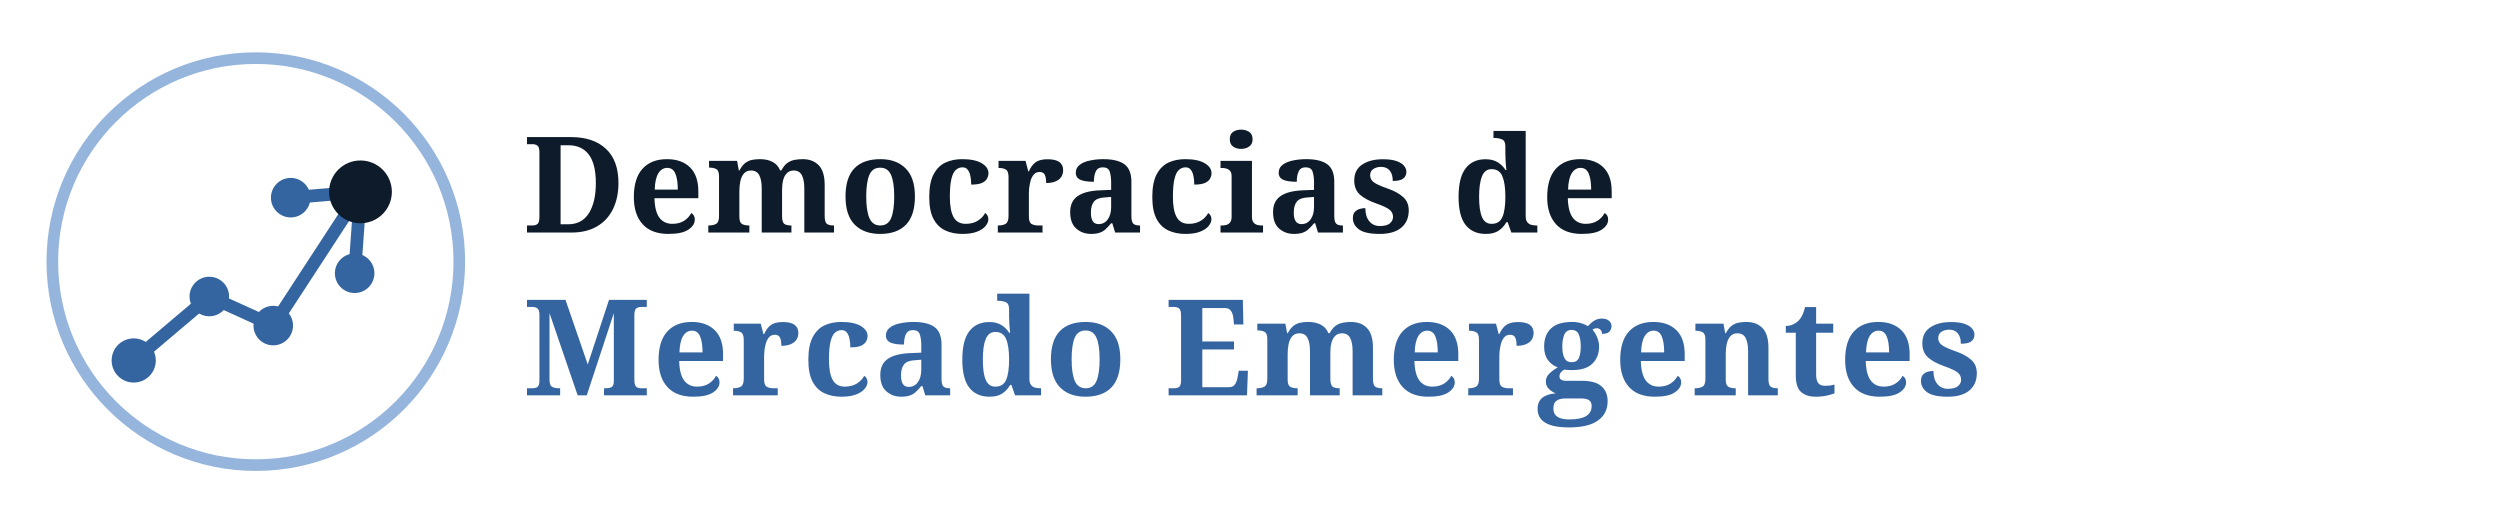
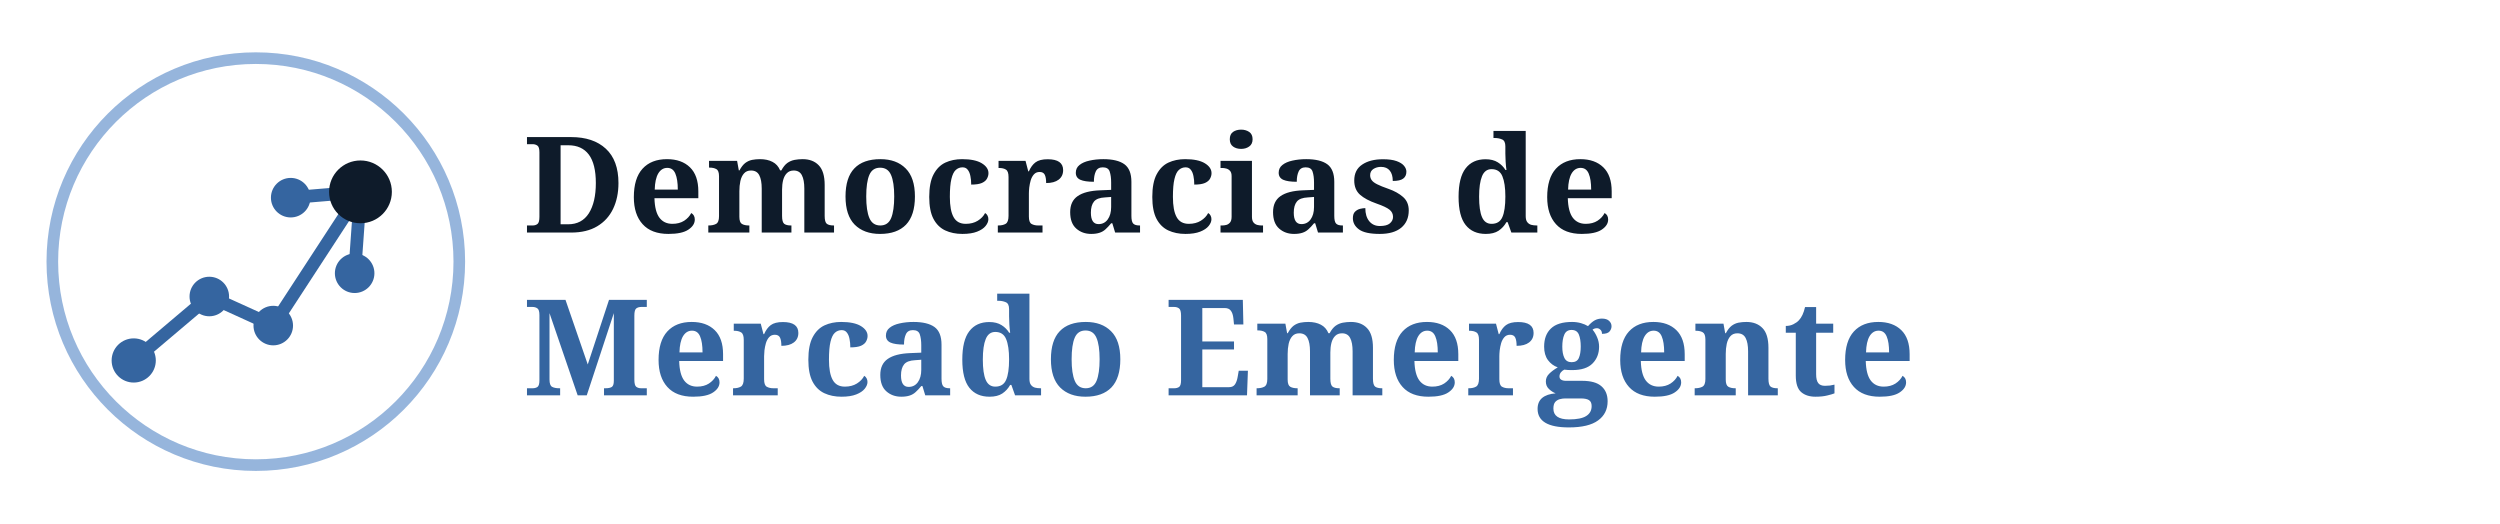
<svg xmlns="http://www.w3.org/2000/svg" viewBox="0 0 430 90" width="430" height="90">
  <g transform="translate(6,7)">
    <circle cx="38" cy="38" r="35" fill="none" stroke="#96b5dc" stroke-width="2" />
    <g stroke="#3565a0" stroke-width="2.2" stroke-linecap="round">
      <line x1="17" y1="55" x2="30" y2="44" />
      <line x1="30" y1="44" x2="41" y2="49" />
      <line x1="41" y1="49" x2="56" y2="26" />
      <line x1="56" y1="26" x2="44" y2="27" />
      <line x1="56" y1="26" x2="55" y2="40" />
    </g>
    <circle cx="17" cy="55" r="3.8" fill="#3565a0" />
    <circle cx="30" cy="44" r="3.4" fill="#3565a0" />
    <circle cx="41" cy="49" r="3.4" fill="#3565a0" />
    <circle cx="44" cy="27" r="3.4" fill="#3565a0" />
    <circle cx="55" cy="40" r="3.4" fill="#3565a0" />
    <circle cx="56" cy="26" r="5.4" fill="#0E1B2A" />
  </g>
  <text x="90" y="40" font-family="Georgia, serif" font-size="23" fill="#0E1B2A" font-weight="700" letter-spacing="0.3">Democracias de</text>
-   <text x="90" y="68" font-family="Georgia, serif" font-size="23" fill="#3565a0" font-weight="700" letter-spacing="0.3">Mercado Emergentes</text>
+   <text x="90" y="68" font-family="Georgia, serif" font-size="23" fill="#3565a0" font-weight="700" letter-spacing="0.3">Mercado Emergente</text>
</svg>
